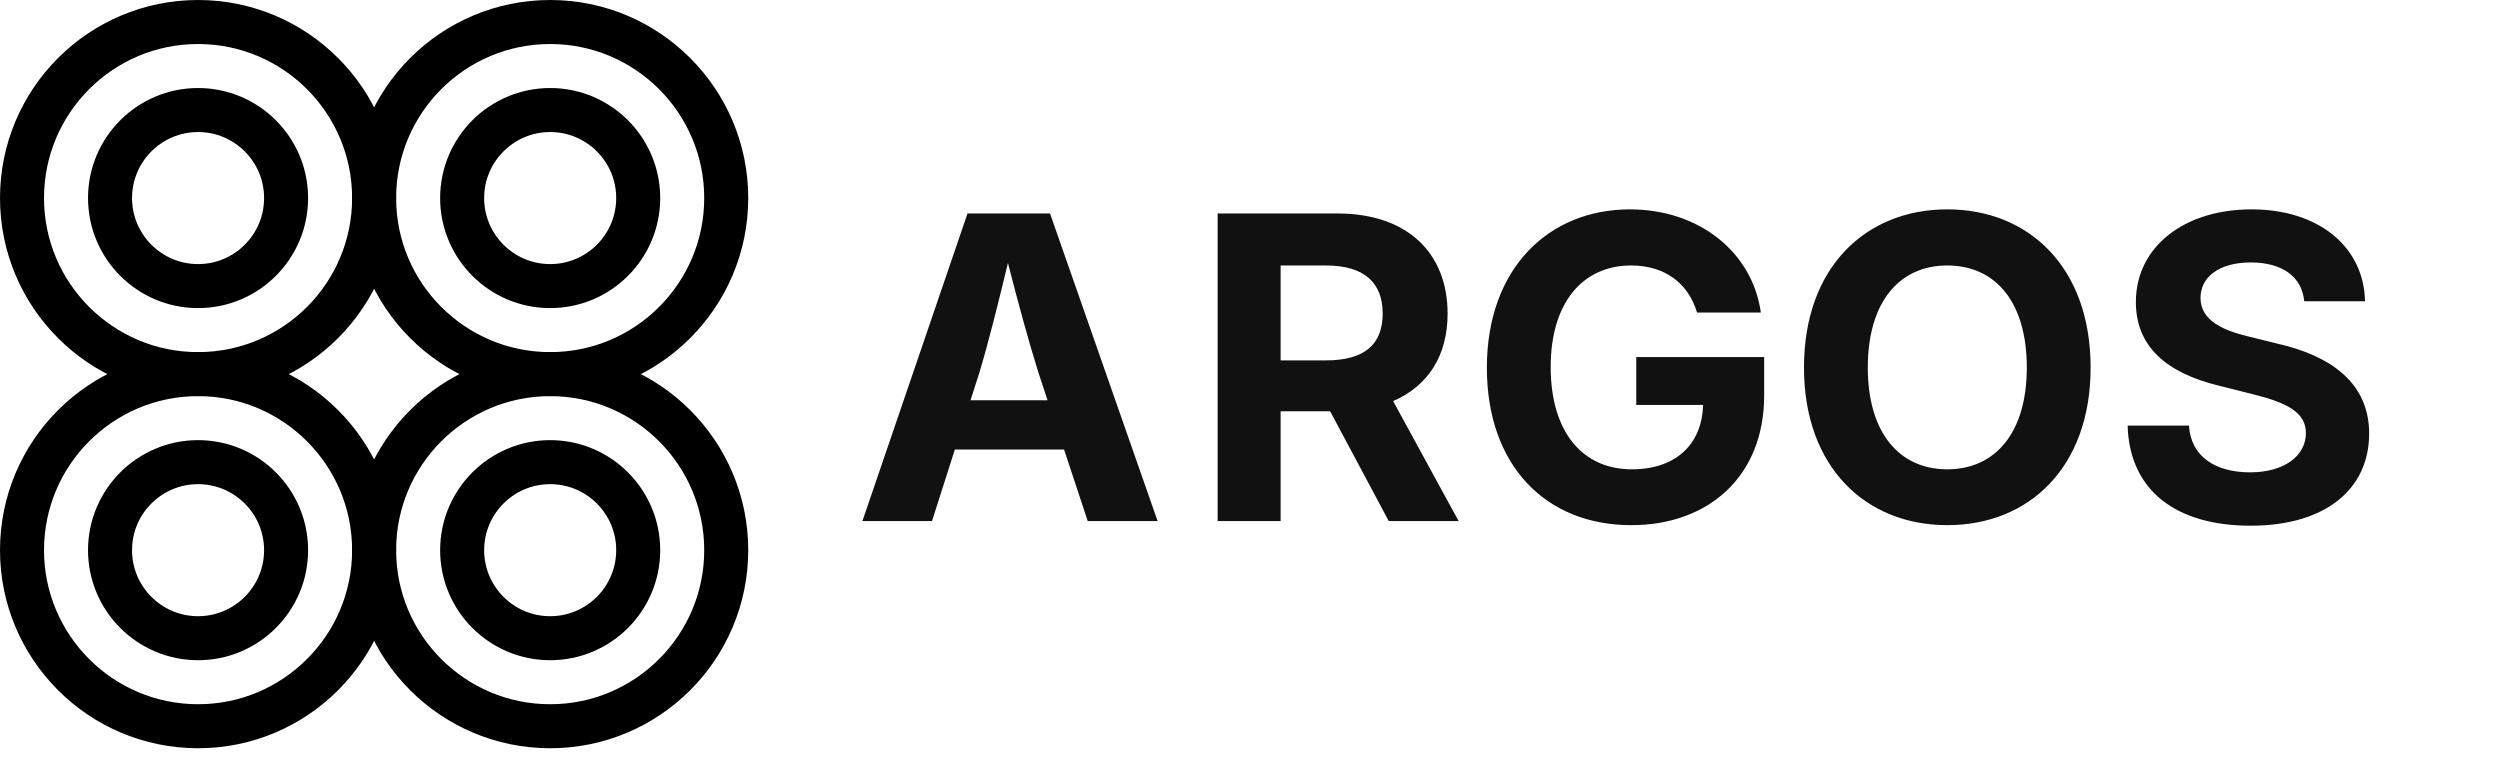
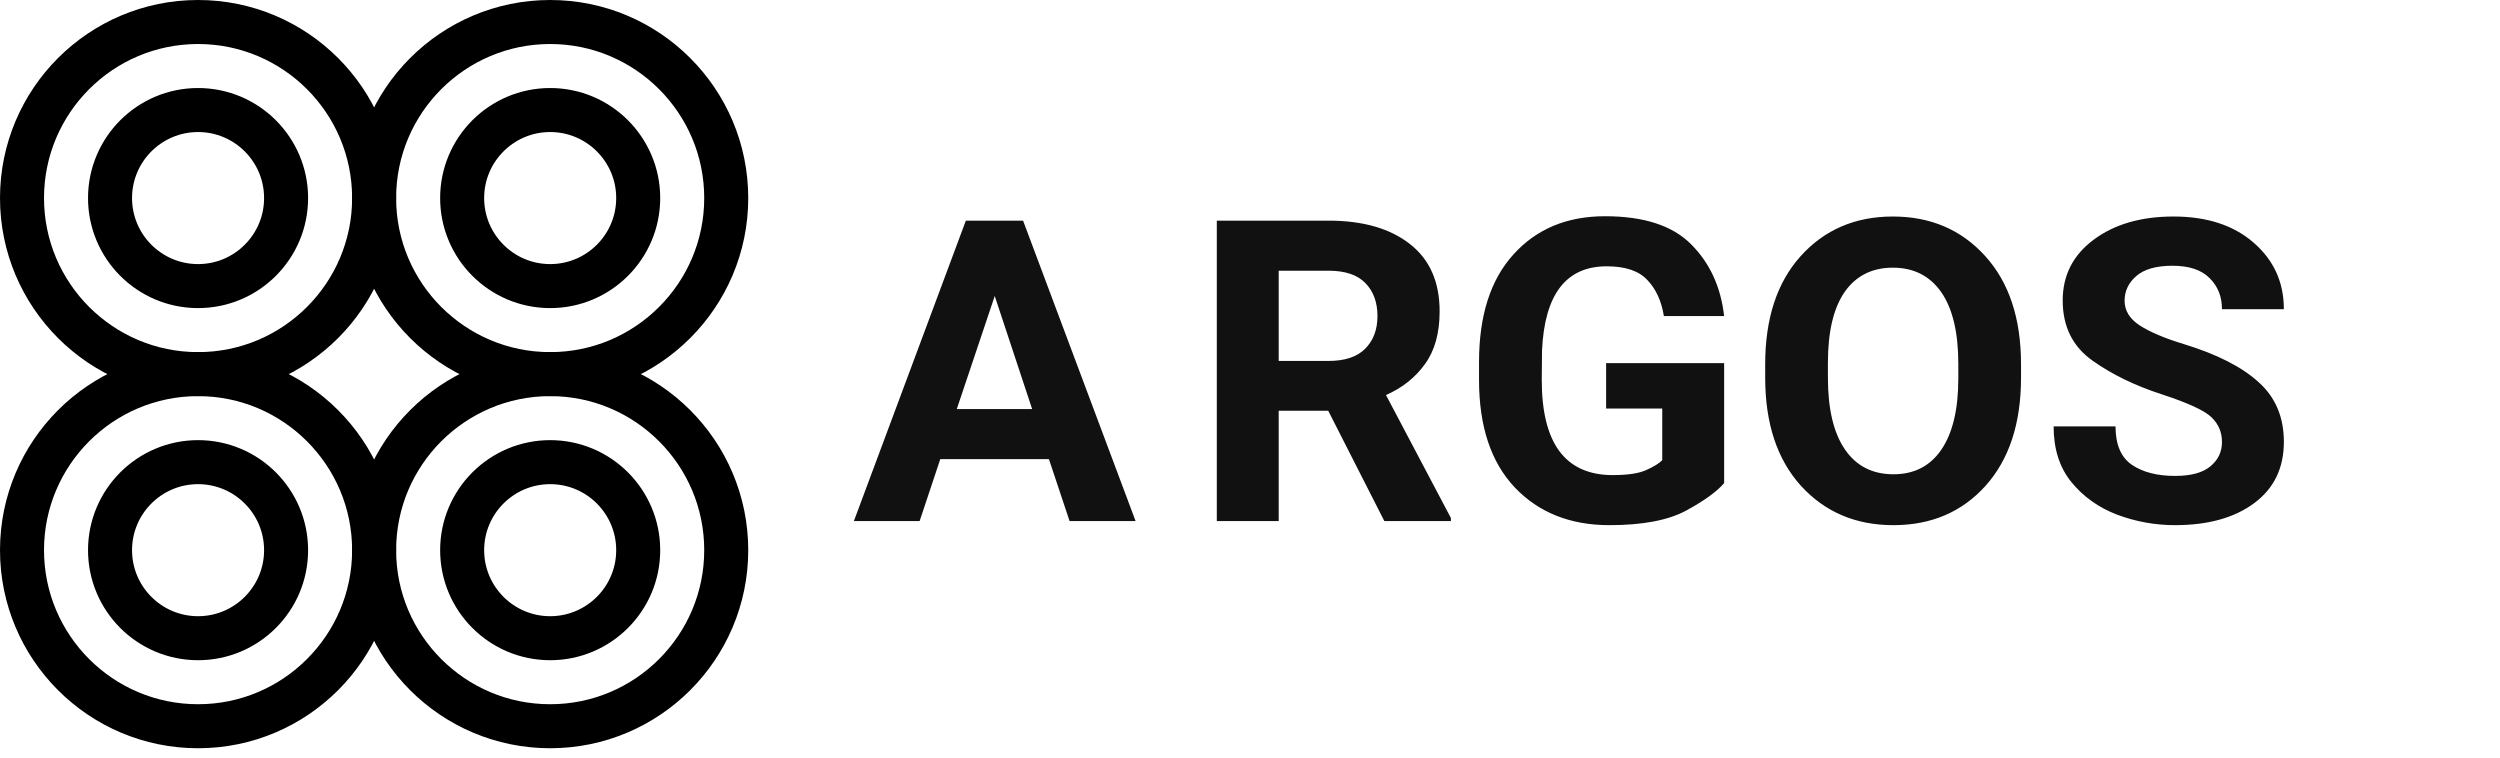
<svg xmlns="http://www.w3.org/2000/svg" width="100%" height="100%" viewBox="0 0 142 43" version="1.1" xml:space="preserve" style="fill-rule:evenodd;clip-rule:evenodd;stroke-linecap:round;stroke-linejoin:round;stroke-miterlimit:1.5;">
  <g transform="matrix(1,0,0,1,-31.75,-30.75)">
    <g transform="matrix(1,0,0,5.31709,0,0)">
      <g transform="matrix(1,0,0,0.188073,-767.03,-1.42507)">
-         <text x="847.186px" y="67.921px" style="font-family:'SFProText-Bold', 'SF Pro Text';font-weight:700;font-size:24px;fill:rgb(17,17,17);">A<tspan x="866.364px 884.628px 904.474px 924.952px " y="67.921px 67.921px 67.921px 67.921px ">RGOS</tspan>
+         <text x="847.186px" y="67.921px" style="font-family:-apple-system, BlinkMacSystemFont, 'Segoe UI', Roboto, Oxygen,     Ubuntu, Cantarell, 'Open Sans', 'Helvetica Neue', sans-serif;font-weight:700;font-size:24px;fill:rgb(17,17,17);">A<tspan x="866.364px 884.628px 904.474px 924.952px " y="67.921px 67.921px 67.921px 67.921px ">RGOS</tspan>
        </text>
      </g>
    </g>
    <g transform="matrix(1,0,0,5.31709,0,0)">
      <g transform="matrix(1,0,0,0.188073,1,2.39808e-14)">
        <path d="M42,32C47.519,32 52,36.481 52,42C52,47.519 47.519,52 42,52C36.481,52 32,47.519 32,42C32,36.481 36.481,32 42,32ZM42,37C44.76,37 47,39.24 47,42C47,44.76 44.76,47 42,47C39.24,47 37,44.76 37,42C37,39.24 39.24,37 42,37Z" style="fill:none;stroke:black;stroke-width:2.5px;" />
      </g>
    </g>
    <g transform="matrix(1,0,0,5.31709,0,0)">
      <g transform="matrix(1,0,0,0.188073,21,2.26485e-14)">
        <path d="M42,32C47.519,32 52,36.481 52,42C52,47.519 47.519,52 42,52C36.481,52 32,47.519 32,42C32,36.481 36.481,32 42,32ZM42,37C44.76,37 47,39.24 47,42C47,44.76 44.76,47 42,47C39.24,47 37,44.76 37,42C37,39.24 39.24,37 42,37Z" style="fill:none;stroke:black;stroke-width:2.5px;" />
      </g>
    </g>
    <g transform="matrix(1,0,0,5.31709,0,0)">
      <g transform="matrix(1,0,0,0.188073,21,3.76145)">
        <path d="M42,32C47.519,32 52,36.481 52,42C52,47.519 47.519,52 42,52C36.481,52 32,47.519 32,42C32,36.481 36.481,32 42,32ZM42,37C44.76,37 47,39.24 47,42C47,44.76 44.76,47 42,47C39.24,47 37,44.76 37,42C37,39.24 39.24,37 42,37Z" style="fill:none;stroke:black;stroke-width:2.5px;" />
      </g>
    </g>
    <g transform="matrix(1,0,0,5.31709,0,0)">
      <g transform="matrix(1,0,0,0.188073,1,3.76145)">
        <path d="M42,32C47.519,32 52,36.481 52,42C52,47.519 47.519,52 42,52C36.481,52 32,47.519 32,42C32,36.481 36.481,32 42,32ZM42,37C44.76,37 47,39.24 47,42C47,44.76 44.76,47 42,47C39.24,47 37,44.76 37,42C37,39.24 39.24,37 42,37Z" style="fill:none;stroke:black;stroke-width:2.5px;" />
      </g>
    </g>
  </g>
</svg>
